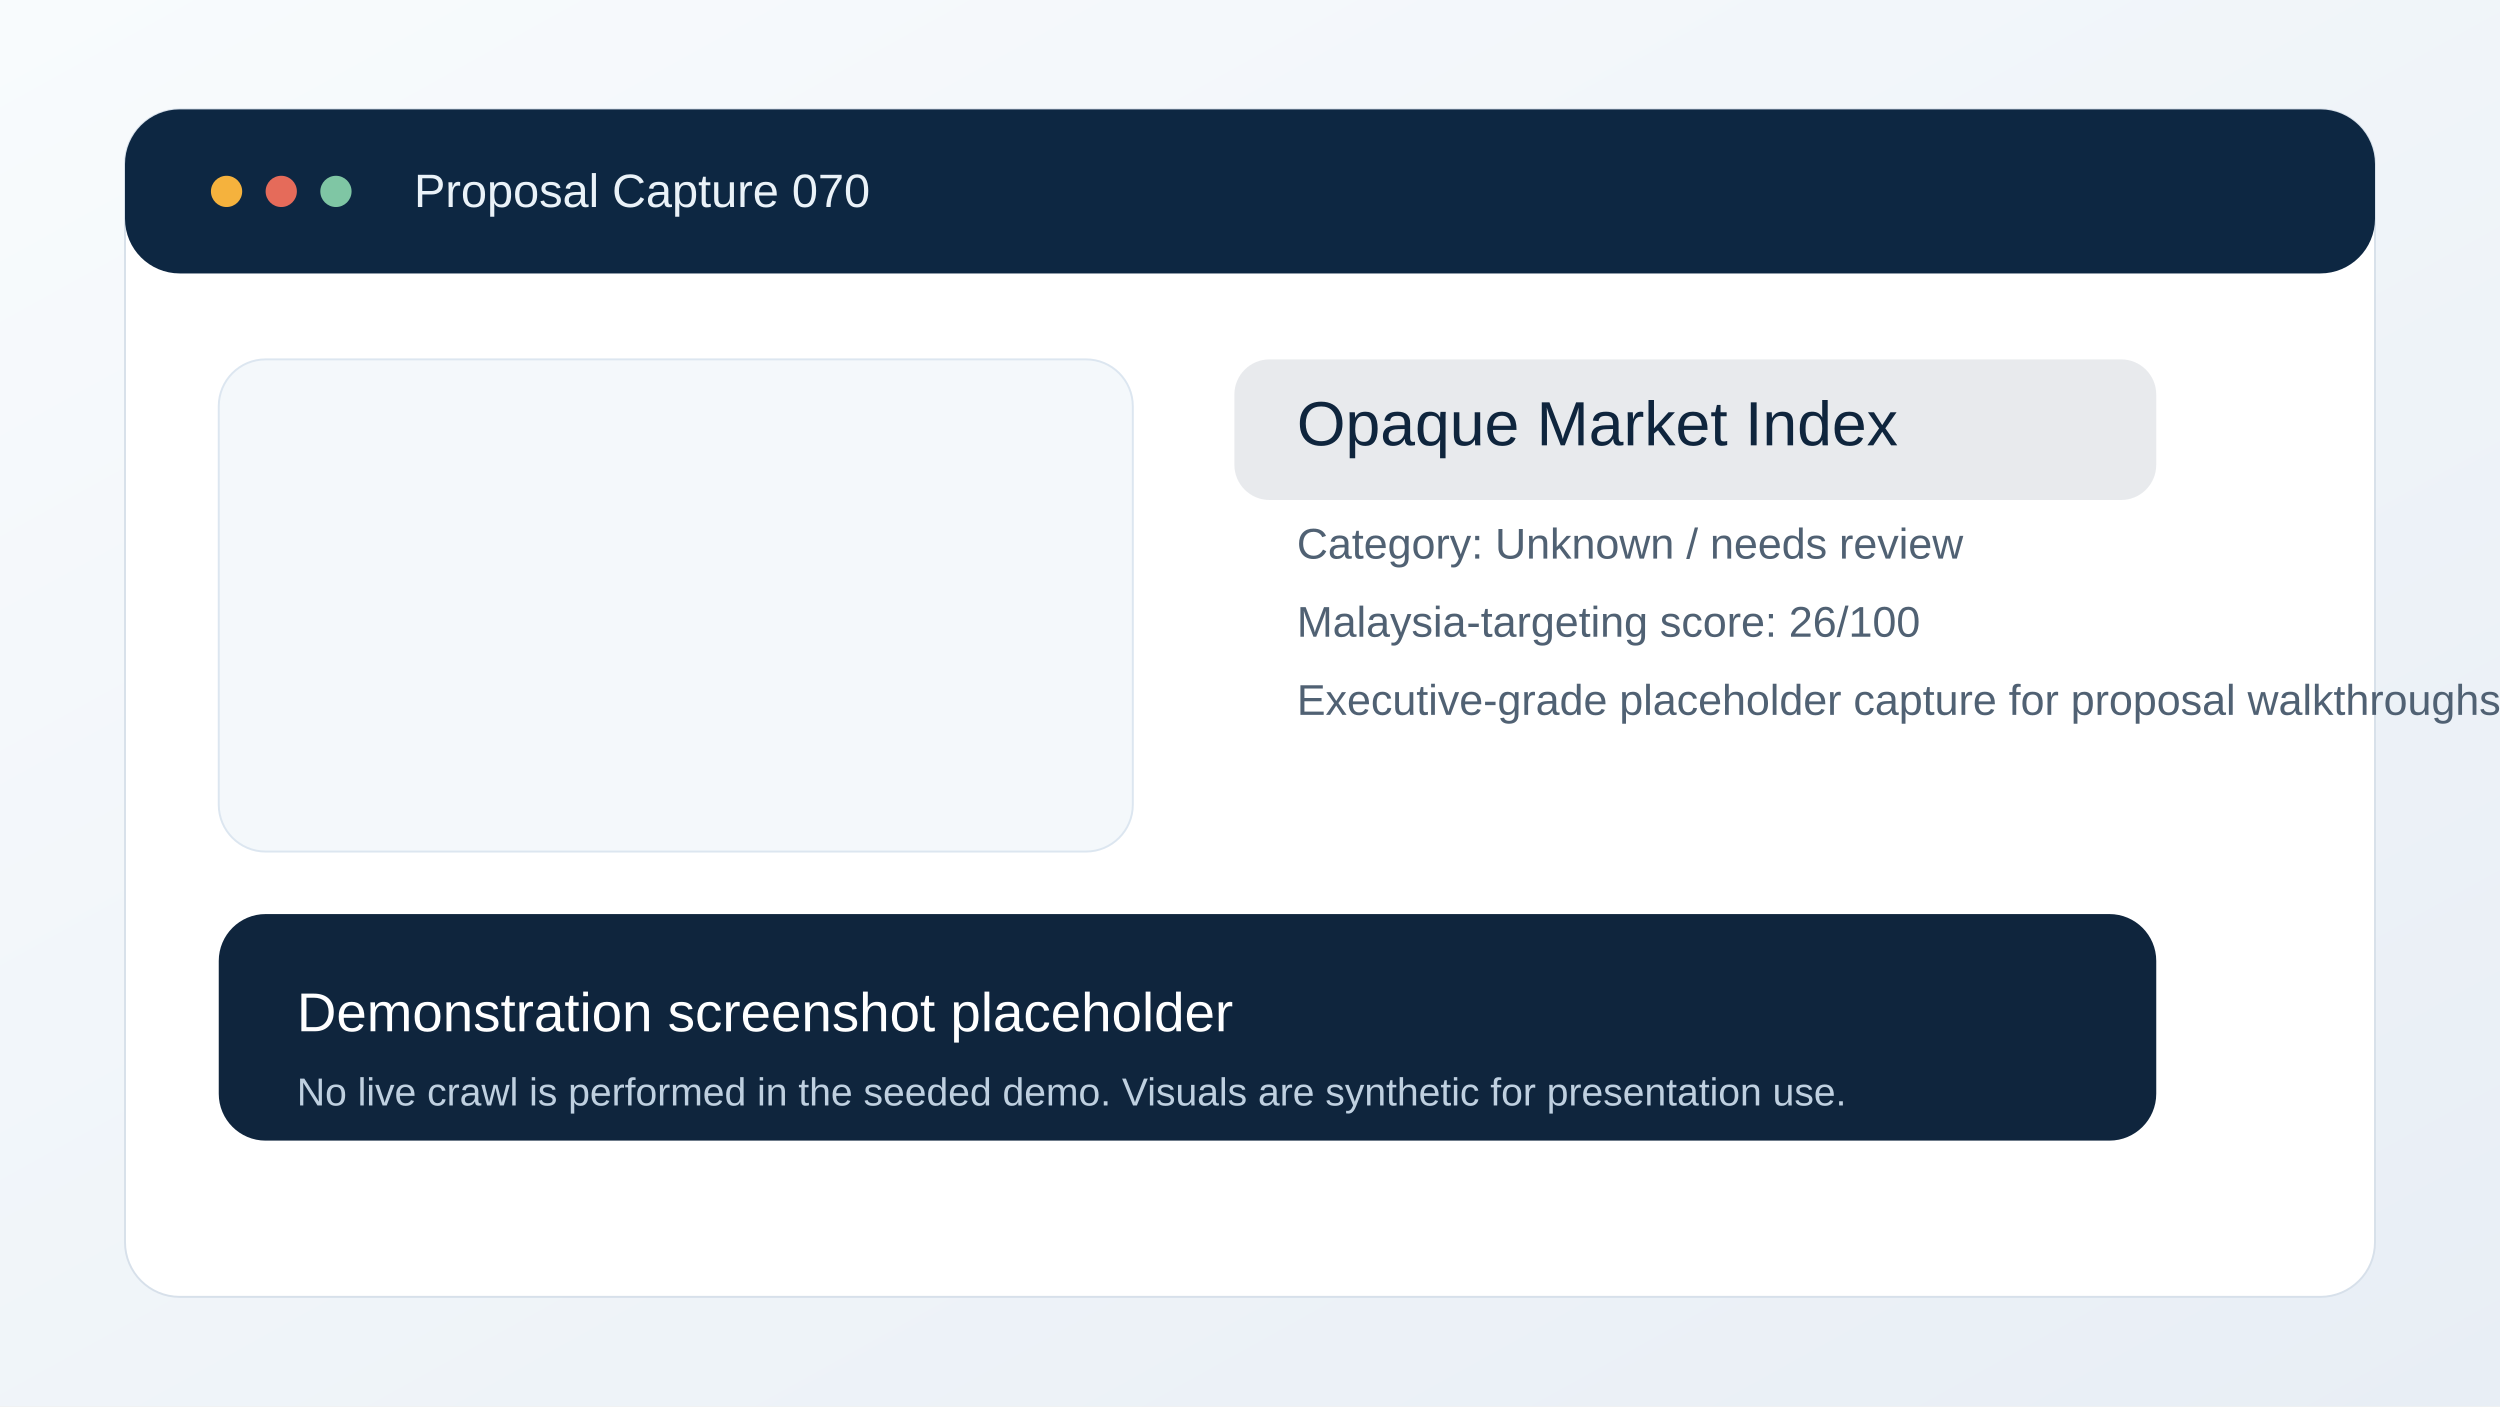
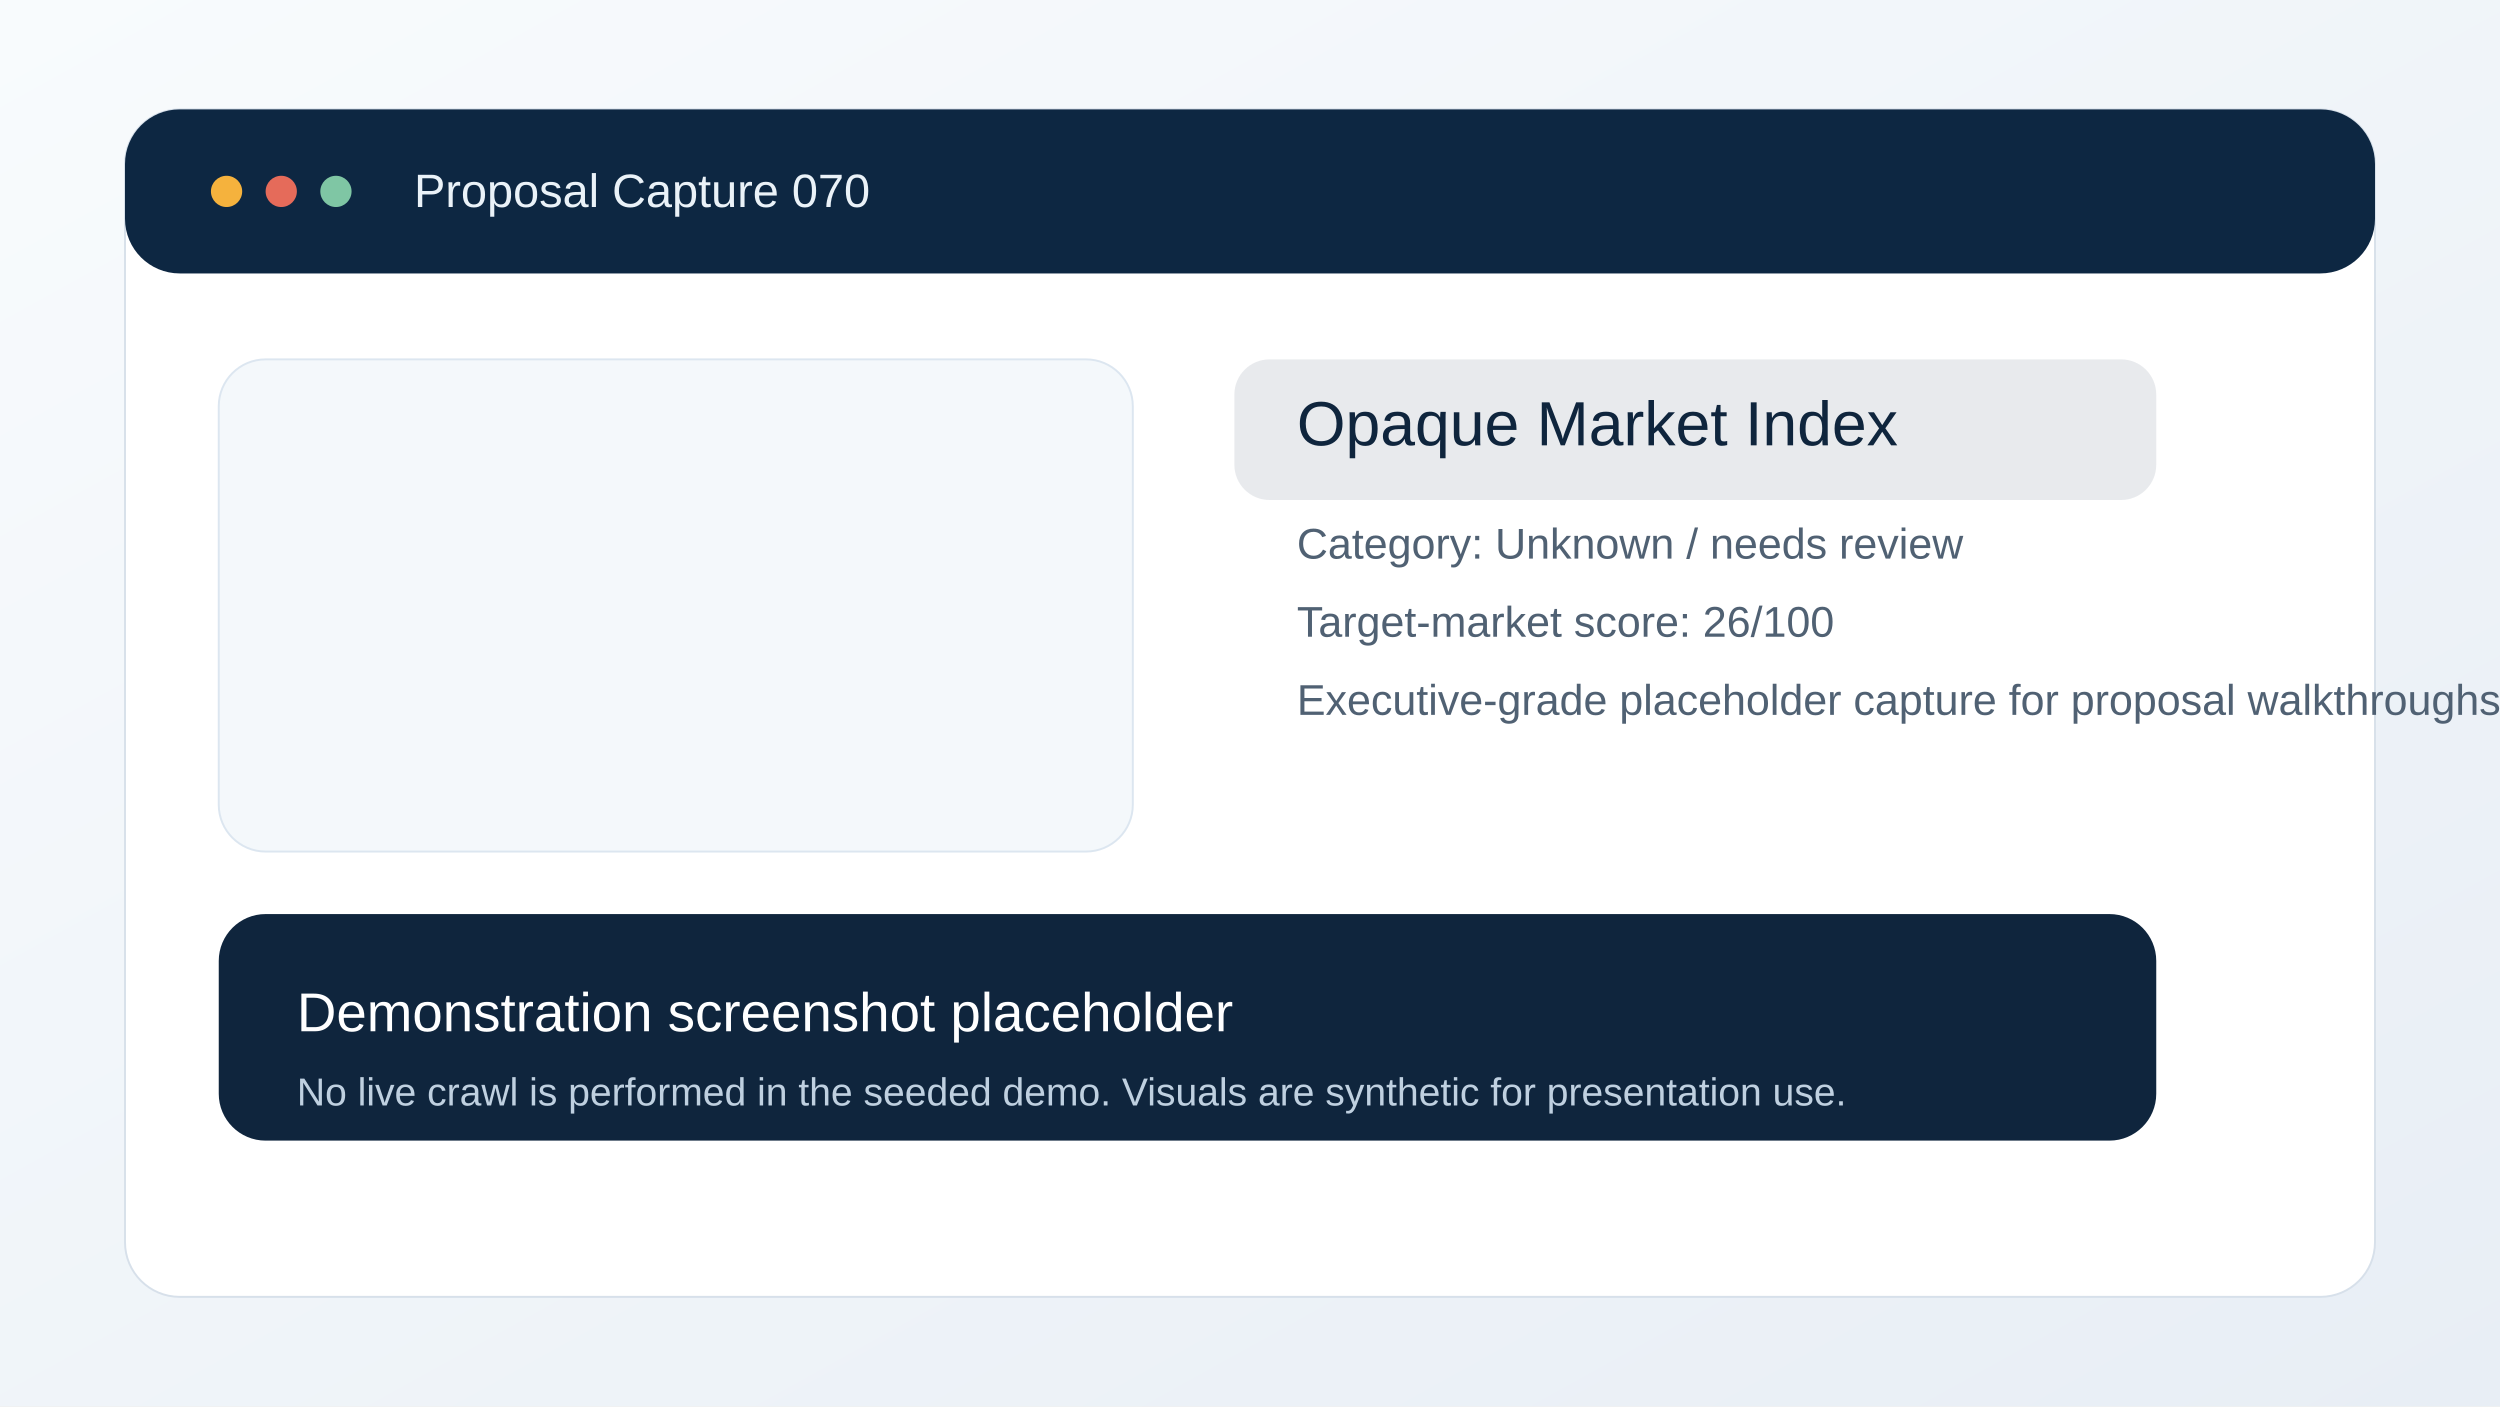
<svg xmlns="http://www.w3.org/2000/svg" width="1280" height="720" viewBox="0 0 1280 720">
  <defs>
    <linearGradient id="bg" x1="0" y1="0" x2="1" y2="1">
      <stop offset="0%" stop-color="#F8FBFD" />
      <stop offset="100%" stop-color="#E8EEF5" />
    </linearGradient>
  </defs>
  <rect width="1280" height="720" fill="url(#bg)" />
  <rect x="64" y="56" width="1152" height="608" rx="28" fill="#FFFFFF" stroke="#D7E0EA" />
  <rect x="64" y="56" width="1152" height="84" rx="28" fill="#0D2742" />
  <circle cx="116" cy="98" r="8" fill="#F5B23D" />
  <circle cx="144" cy="98" r="8" fill="#E56B5A" />
  <circle cx="172" cy="98" r="8" fill="#7FC6A4" />
  <text x="212" y="106" font-family="Arial, sans-serif" font-size="24" fill="#EAF2F8">Proposal Capture 070</text>
  <rect x="112" y="184" width="468" height="252" rx="24" fill="#F4F8FB" stroke="#DCE6F0" />
  <rect x="632" y="184" width="472" height="72" rx="18" fill="#3F5069" opacity="0.12" />
  <text x="664" y="228" font-family="Arial, sans-serif" font-size="32" fill="#0F253D">Opaque Market Index</text>
  <text x="664" y="286" font-family="Arial, sans-serif" font-size="22" fill="#506173">Category: Unknown / needs review</text>
-   <text x="664" y="326" font-family="Arial, sans-serif" font-size="22" fill="#506173">Malaysia-targeting score: 26/100</text>
+   <text x="664" y="326" font-family="Arial, sans-serif" font-size="22" fill="#506173">Target-market score: 26/100</text>
  <text x="664" y="366" font-family="Arial, sans-serif" font-size="22" fill="#506173">Executive-grade placeholder capture for proposal walkthroughs</text>
  <rect x="112" y="468" width="992" height="116" rx="24" fill="#0F253D" />
  <text x="152" y="528" font-family="Arial, sans-serif" font-size="28" fill="#FFFFFF">Demonstration screenshot placeholder</text>
  <text x="152" y="566" font-family="Arial, sans-serif" font-size="20" fill="#BFD0E0">No live crawl is performed in the seeded demo. Visuals are synthetic for presentation use.</text>
</svg>
